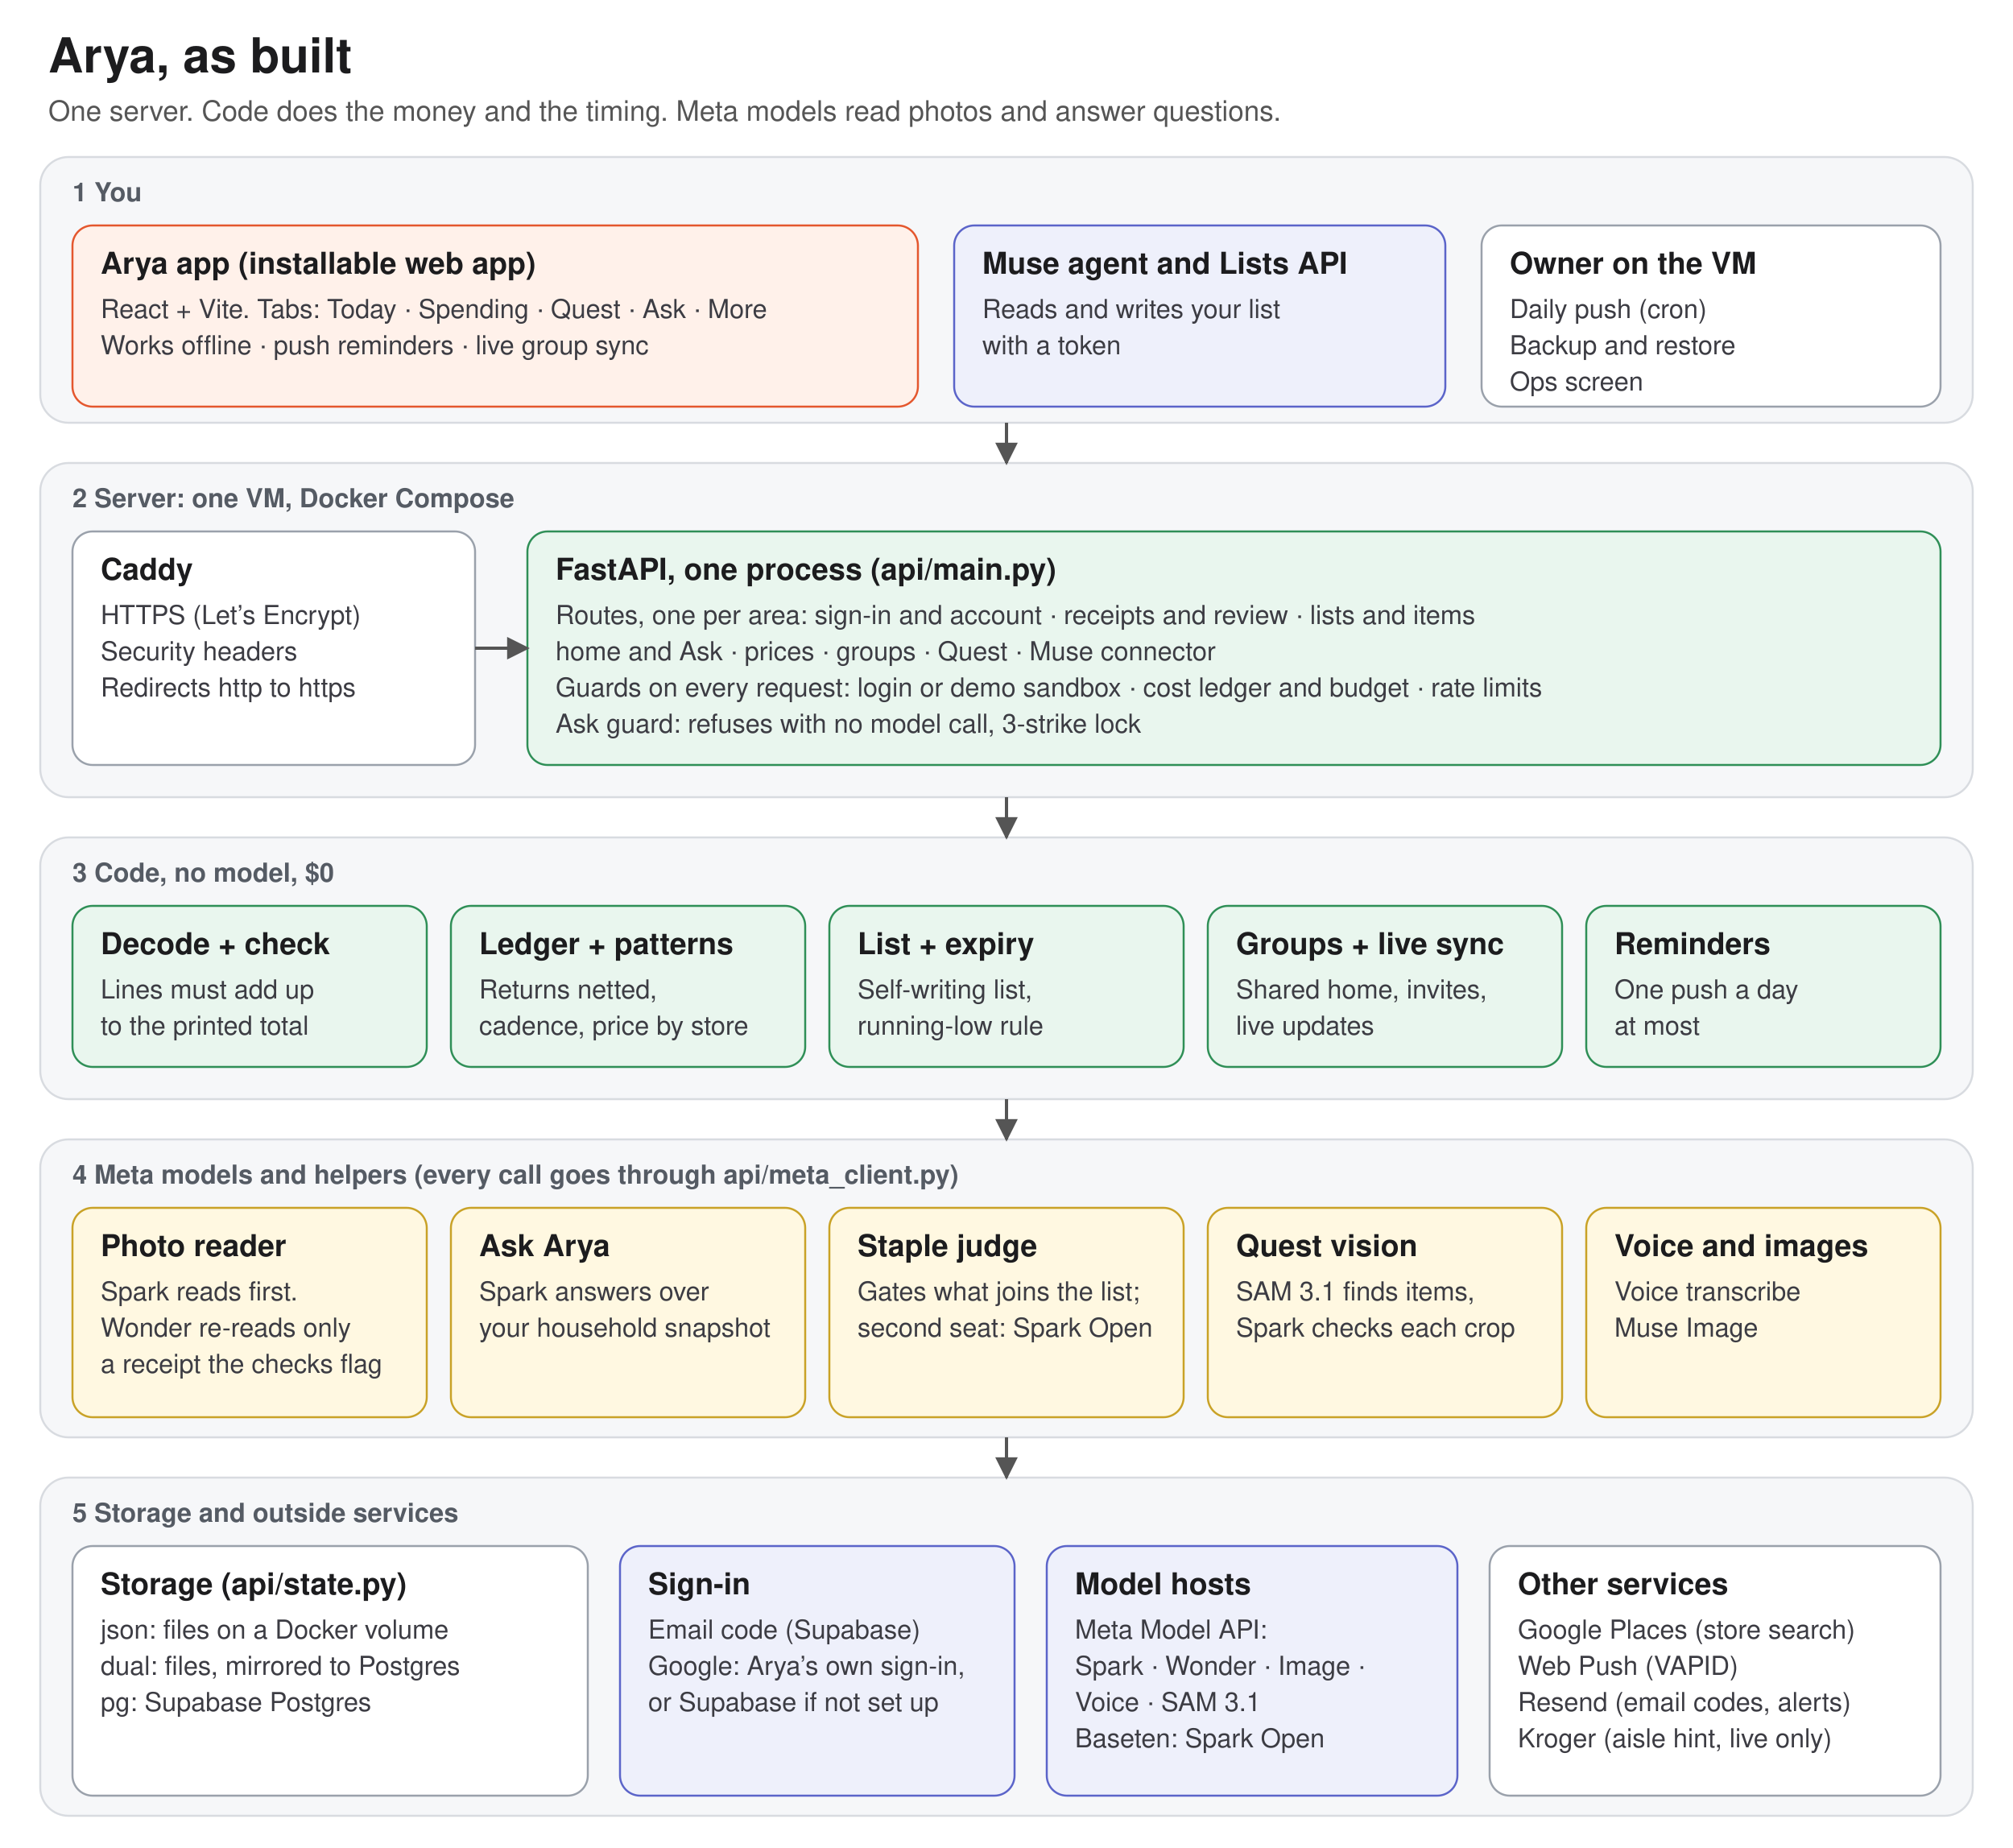
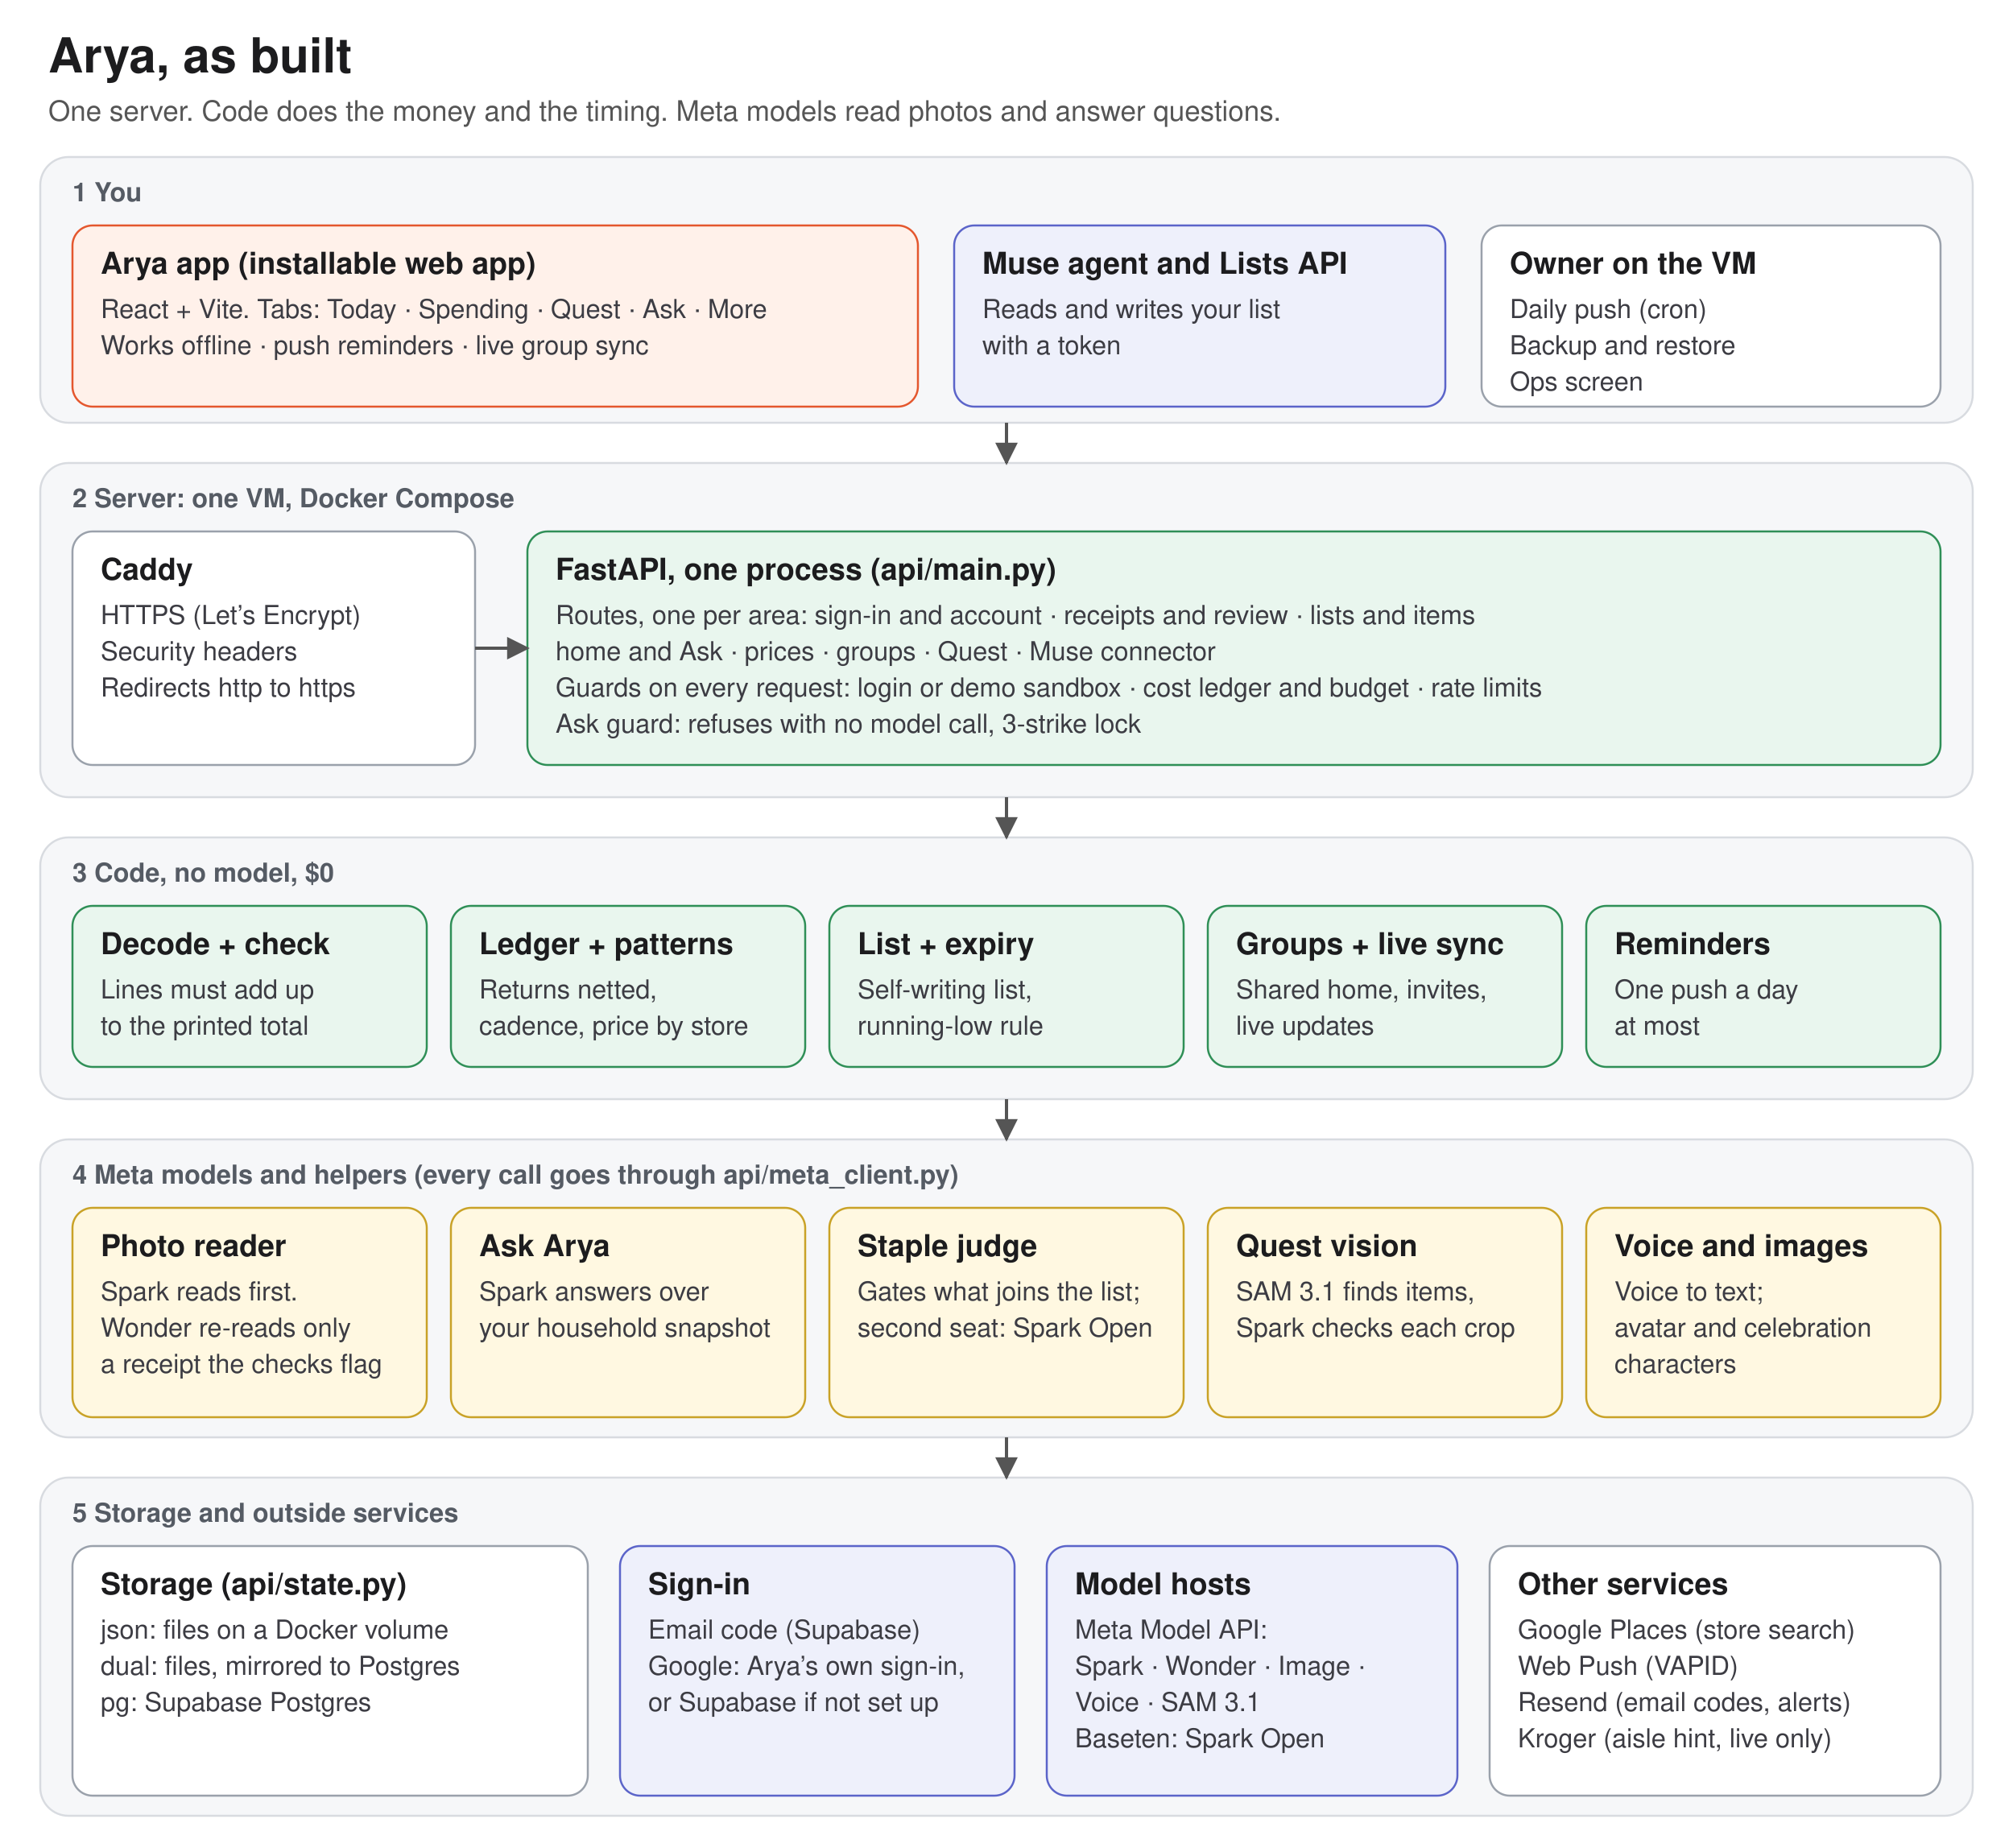
<svg xmlns="http://www.w3.org/2000/svg" viewBox="0 0 1000 918" width="1000" height="918" role="img" aria-labelledby="ttl">
  <defs>
    <marker id="h" viewBox="0 0 10 10" refX="9" refY="5" markerWidth="7" markerHeight="7" orient="auto-start-reverse">
      <path d="M0 0L10 5L0 10z" fill="#555" />
    </marker>
  </defs>
  <style>
text{font-family:-apple-system,Segoe UI,Helvetica,Arial,sans-serif}
.bg{fill:#fff} .band{fill:#f6f7f9;stroke:#d8dbe0} .bl{font-size:13px;font-weight:700;fill:#555b64}
.b{fill:#fff;stroke:#9aa1ab} .g{fill:#e9f6ee;stroke:#2f8f57} .o{fill:#fff1ea;stroke:#e4572e} .p{fill:#eef0fb;stroke:#5b64c9} .y{fill:#fff8e1;stroke:#c9a227}
.t{font-weight:700;font-size:15px;fill:#1c1c1e} .s{font-size:13px;fill:#3c3c43} .ar{stroke:#555;stroke-width:1.6;fill:none} .al{font-size:12px;fill:#555}
.ttl{font-size:24px;font-weight:700;fill:#1c1c1e} .sub{font-size:14px;fill:#555}
@media (prefers-color-scheme:dark){.bg{fill:#0d0d0f}.band{fill:#17181b;stroke:#34363b}.bl{fill:#a0a4ab}.b{fill:#1f2024;stroke:#6b7078}.g{fill:#14291d;stroke:#3fae6c}.o{fill:#33201a;stroke:#f08060}.p{fill:#1c1f38;stroke:#8990e6}.y{fill:#2b2510;stroke:#d9b640}.t,.ttl{fill:#f2f2f4}.s,.sub,.al{fill:#c4c7cc}.ar{stroke:#9aa0a8}#h path{fill:#9aa0a8}}
</style>
  <rect class="bg" width="1000" height="918" />
  <text class="ttl" x="24" y="36">Arya, as built</text>
  <text class="sub" x="24" y="60">One server. Code does the money and the timing. Meta models read photos and answer questions.</text>
  <rect class="band" x="20" y="78" width="960" height="132" rx="14" />
  <text class="bl" x="36" y="100">1  You</text>
  <rect class="o" x="36" y="112" width="420" height="90" rx="10" />
  <text class="t" x="50" y="136">Arya app (installable web app)</text>
  <text class="s" x="50" y="158">React + Vite. Tabs: Today · Spending · Quest · Ask · More</text>
  <text class="s" x="50" y="176">Works offline · push reminders · live group sync</text>
  <rect class="p" x="474" y="112" width="244" height="90" rx="10" />
  <text class="t" x="488" y="136">Muse agent and Lists API</text>
  <text class="s" x="488" y="158">Reads and writes your list</text>
  <text class="s" x="488" y="176">with a token</text>
  <rect class="b" x="736" y="112" width="228" height="90" rx="10" />
  <text class="t" x="750" y="136">Owner on the VM</text>
  <text class="s" x="750" y="158">Daily push (cron)</text>
  <text class="s" x="750" y="176">Backup and restore</text>
  <text class="s" x="750" y="194">Ops screen</text>
  <rect class="band" x="20" y="230" width="960" height="166" rx="14" />
  <text class="bl" x="36" y="252">2  Server: one VM, Docker Compose</text>
  <rect class="b" x="36" y="264" width="200" height="116" rx="10" />
  <text class="t" x="50" y="288">Caddy</text>
  <text class="s" x="50" y="310">HTTPS (Let’s Encrypt)</text>
  <text class="s" x="50" y="328">Security headers</text>
  <text class="s" x="50" y="346">Redirects http to https</text>
  <rect class="g" x="262" y="264" width="702" height="116" rx="10" />
  <text class="t" x="276" y="288">FastAPI, one process (api/main.py)</text>
  <text class="s" x="276" y="310">Routes, one per area: sign-in and account · receipts and review · lists and items</text>
  <text class="s" x="276" y="328">home and Ask · prices · groups · Quest · Muse connector</text>
  <text class="s" x="276" y="346">Guards on every request: login or demo sandbox · cost ledger and budget · rate limits</text>
  <text class="s" x="276" y="364">Ask guard: refuses with no model call, 3-strike lock</text>
  <line class="ar" x1="236" y1="322" x2="262" y2="322" marker-end="url(#h)" />
  <rect class="band" x="20" y="416" width="960" height="130" rx="14" />
  <text class="bl" x="36" y="438">3  Code, no model, $0</text>
  <rect class="g" x="36" y="450" width="176" height="80" rx="10" />
  <text class="t" x="50" y="474">Decode + check</text>
  <text class="s" x="50" y="496">Lines must add up</text>
  <text class="s" x="50" y="514">to the printed total</text>
  <rect class="g" x="224" y="450" width="176" height="80" rx="10" />
  <text class="t" x="238" y="474">Ledger + patterns</text>
  <text class="s" x="238" y="496">Returns netted,</text>
  <text class="s" x="238" y="514">cadence, price by store</text>
  <rect class="g" x="412" y="450" width="176" height="80" rx="10" />
  <text class="t" x="426" y="474">List + expiry</text>
  <text class="s" x="426" y="496">Self-writing list,</text>
  <text class="s" x="426" y="514">running-low rule</text>
  <rect class="g" x="600" y="450" width="176" height="80" rx="10" />
  <text class="t" x="614" y="474">Groups + live sync</text>
  <text class="s" x="614" y="496">Shared home, invites,</text>
  <text class="s" x="614" y="514">live updates</text>
  <rect class="g" x="788" y="450" width="176" height="80" rx="10" />
  <text class="t" x="802" y="474">Reminders</text>
  <text class="s" x="802" y="496">One push a day</text>
  <text class="s" x="802" y="514">at most</text>
  <rect class="band" x="20" y="566" width="960" height="148" rx="14" />
  <text class="bl" x="36" y="588">4  Meta models and helpers (every call goes through api/meta_client.py)</text>
  <rect class="y" x="36" y="600" width="176" height="104" rx="10" />
  <text class="t" x="50" y="624">Photo reader</text>
  <text class="s" x="50" y="646">Spark reads first.</text>
  <text class="s" x="50" y="664">Wonder re-reads only</text>
  <text class="s" x="50" y="682">a receipt the checks flag</text>
  <rect class="y" x="224" y="600" width="176" height="104" rx="10" />
  <text class="t" x="238" y="624">Ask Arya</text>
  <text class="s" x="238" y="646">Spark answers over</text>
  <text class="s" x="238" y="664">your household snapshot</text>
  <rect class="y" x="412" y="600" width="176" height="104" rx="10" />
  <text class="t" x="426" y="624">Staple judge</text>
  <text class="s" x="426" y="646">Gates what joins the list;</text>
  <text class="s" x="426" y="664">second seat: Spark Open</text>
  <rect class="y" x="600" y="600" width="176" height="104" rx="10" />
  <text class="t" x="614" y="624">Quest vision</text>
  <text class="s" x="614" y="646">SAM 3.1 finds items,</text>
  <text class="s" x="614" y="664">Spark checks each crop</text>
  <rect class="y" x="788" y="600" width="176" height="104" rx="10" />
  <text class="t" x="802" y="624">Voice and images</text>
-   <text class="s" x="802" y="646">Voice transcribe</text>
-   <text class="s" x="802" y="664">Muse Image</text>
+   <text class="s" x="802" y="646">Voice to text;</text>
+   <text class="s" x="802" y="664">avatar and celebration</text>
+   <text class="s" x="802" y="682">characters</text>
  <rect class="band" x="20" y="734" width="960" height="168" rx="14" />
  <text class="bl" x="36" y="756">5  Storage and outside services</text>
  <rect class="b" x="36" y="768" width="256" height="124" rx="10" />
  <text class="t" x="50" y="792">Storage (api/state.py)</text>
  <text class="s" x="50" y="814">json: files on a Docker volume</text>
  <text class="s" x="50" y="832">dual: files, mirrored to Postgres</text>
  <text class="s" x="50" y="850">pg: Supabase Postgres</text>
  <rect class="p" x="308" y="768" width="196" height="124" rx="10" />
  <text class="t" x="322" y="792">Sign-in</text>
  <text class="s" x="322" y="814">Email code (Supabase)</text>
  <text class="s" x="322" y="832">Google: Arya’s own sign-in,</text>
  <text class="s" x="322" y="850">or Supabase if not set up</text>
  <rect class="p" x="520" y="768" width="204" height="124" rx="10" />
  <text class="t" x="534" y="792">Model hosts</text>
  <text class="s" x="534" y="814">Meta Model API:</text>
  <text class="s" x="534" y="832">Spark · Wonder · Image ·</text>
  <text class="s" x="534" y="850">Voice · SAM 3.1</text>
  <text class="s" x="534" y="868">Baseten: Spark Open</text>
  <rect class="b" x="740" y="768" width="224" height="124" rx="10" />
  <text class="t" x="754" y="792">Other services</text>
  <text class="s" x="754" y="814">Google Places (store search)</text>
  <text class="s" x="754" y="832">Web Push (VAPID)</text>
  <text class="s" x="754" y="850">Resend (email codes, alerts)</text>
  <text class="s" x="754" y="868">Kroger (aisle hint, live only)</text>
  <line class="ar" x1="500" y1="210" x2="500" y2="230" marker-end="url(#h)" />
  <line class="ar" x1="500" y1="396" x2="500" y2="416" marker-end="url(#h)" />
  <line class="ar" x1="500" y1="546" x2="500" y2="566" marker-end="url(#h)" />
  <line class="ar" x1="500" y1="714" x2="500" y2="734" marker-end="url(#h)" />
</svg>
